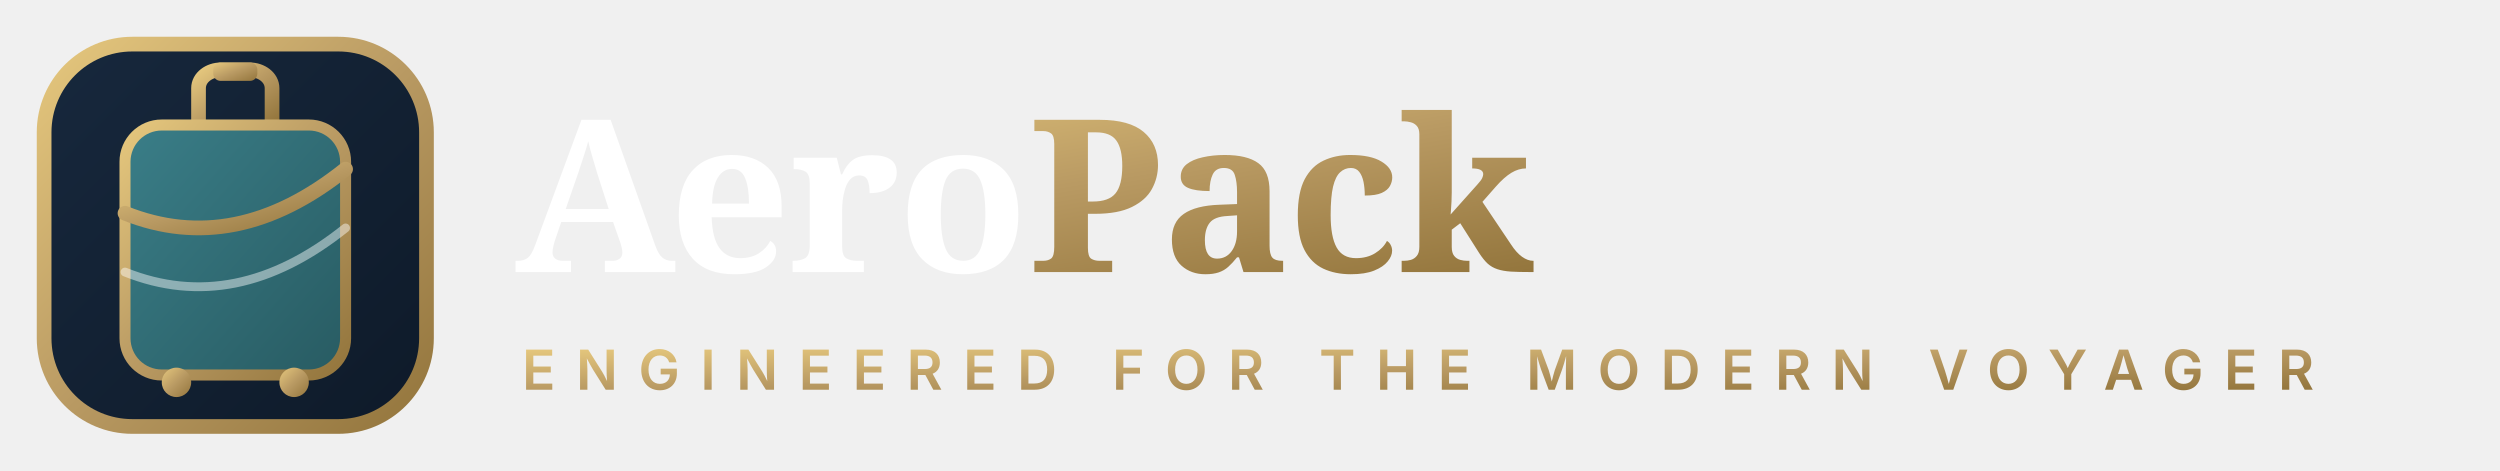
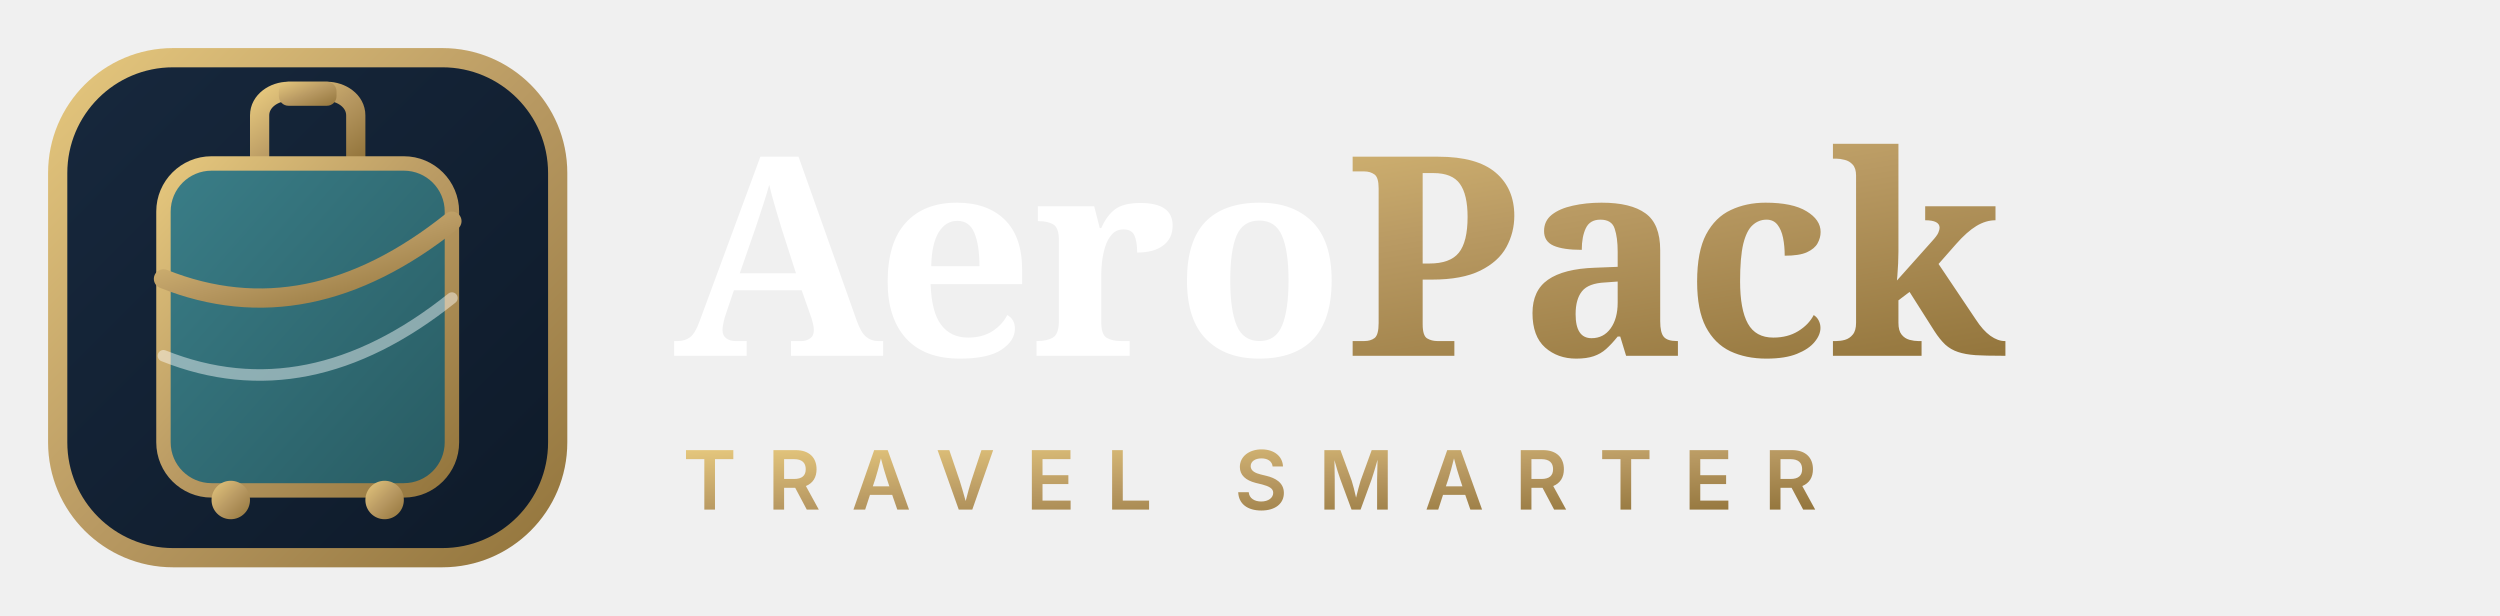
- <svg xmlns="http://www.w3.org/2000/svg" viewBox="0 0 340 64" width="340" height="64">
+ <svg xmlns="http://www.w3.org/2000/svg" viewBox="0 0 260 64" width="260" height="64">
  <defs>
    <linearGradient id="logoBgGrad" x1="0%" y1="0%" x2="100%" y2="100%">
      <stop offset="0%" stop-color="#17283D" />
      <stop offset="100%" stop-color="#0E1A29" />
    </linearGradient>
    <linearGradient id="logoGold" x1="0%" y1="0%" x2="100%" y2="100%">
      <stop offset="0%" stop-color="#E5C77D" />
      <stop offset="50%" stop-color="#B99A63" />
      <stop offset="100%" stop-color="#93753C" />
    </linearGradient>
    <linearGradient id="logoTeal" x1="0%" y1="0%" x2="100%" y2="100%">
      <stop offset="0%" stop-color="#3A7E88" />
      <stop offset="100%" stop-color="#285B62" />
    </linearGradient>
  </defs>
  <g transform="translate(6, 4)">
    <rect x="0" y="2" width="52" height="52" rx="12" fill="url(#logoBgGrad)" stroke="url(#logoGold)" stroke-width="2" />
    <path d="M21 13 V8 C21 6.5 22.5 5.5 24 5.5 H28 C29.5 5.5 31 6.5 31 8 V13" fill="none" stroke="url(#logoGold)" stroke-width="2" stroke-linecap="round" />
    <rect x="23" y="4.5" width="6" height="2.5" rx="1" fill="url(#logoGold)" />
    <rect x="11" y="13" width="30" height="34" rx="5" fill="url(#logoTeal)" stroke="url(#logoGold)" stroke-width="1.5" />
    <path d="M11 25 Q26 31 41 19" fill="none" stroke="url(#logoGold)" stroke-width="2" stroke-linecap="round" />
    <path d="M11 33 Q26 39 41 27" fill="none" stroke="rgba(255,255,255,0.45)" stroke-width="1.2" stroke-linecap="round" />
    <circle cx="18" cy="48" r="2" fill="url(#logoGold)" />
    <circle cx="34" cy="48" r="2" fill="url(#logoGold)" />
  </g>
  <g transform="translate(70, 8)">
    <text x="0" y="29" font-family="'Playfair Display', Georgia, serif" font-size="29" font-weight="700" fill="#FFFFFF" letter-spacing="-0.3">Aero<tspan fill="url(#logoGold)">Pack</tspan>
    </text>
-     <text x="1" y="45" font-family="'Inter', -apple-system, sans-serif" font-size="7.5" font-weight="600" fill="url(#logoGold)" letter-spacing="2.8">ENGINEERED FOR THE MODERN VOYAGER</text>
+     <text x="1" y="45" font-family="'Inter', -apple-system, sans-serif" font-size="8.5" font-weight="600" fill="url(#logoGold)" letter-spacing="3.2">TRAVEL SMARTER</text>
  </g>
</svg>
